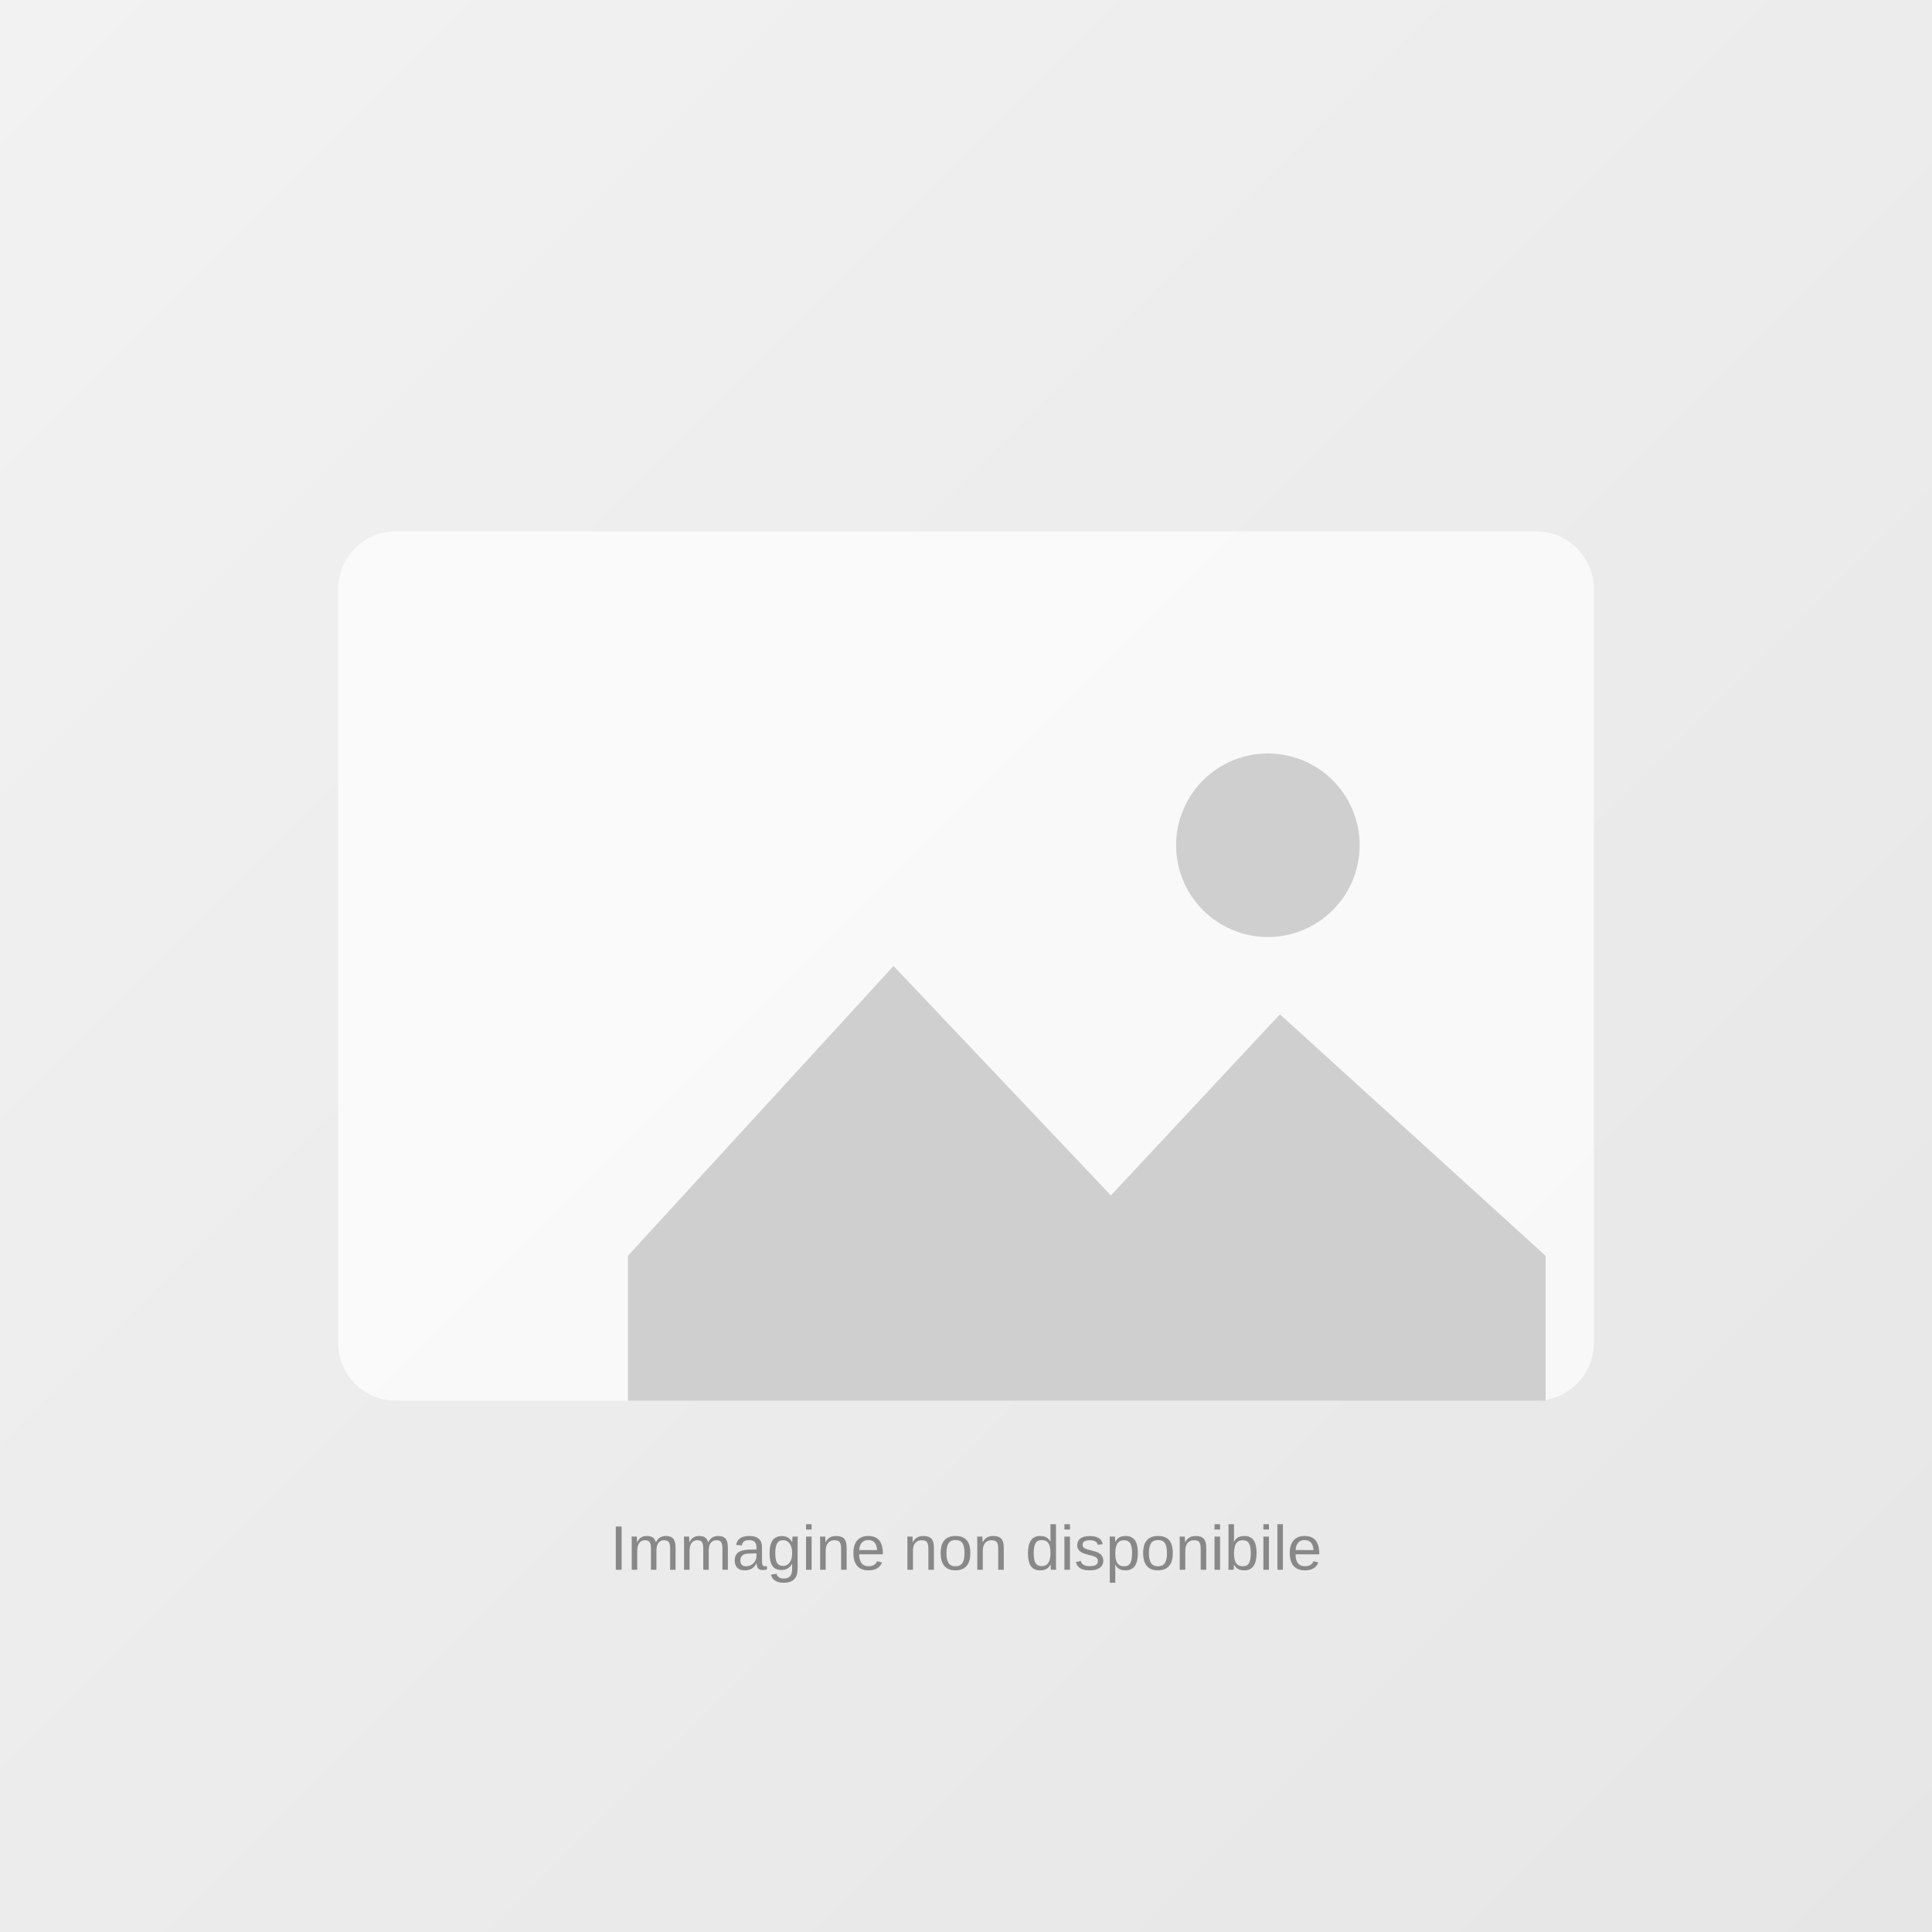
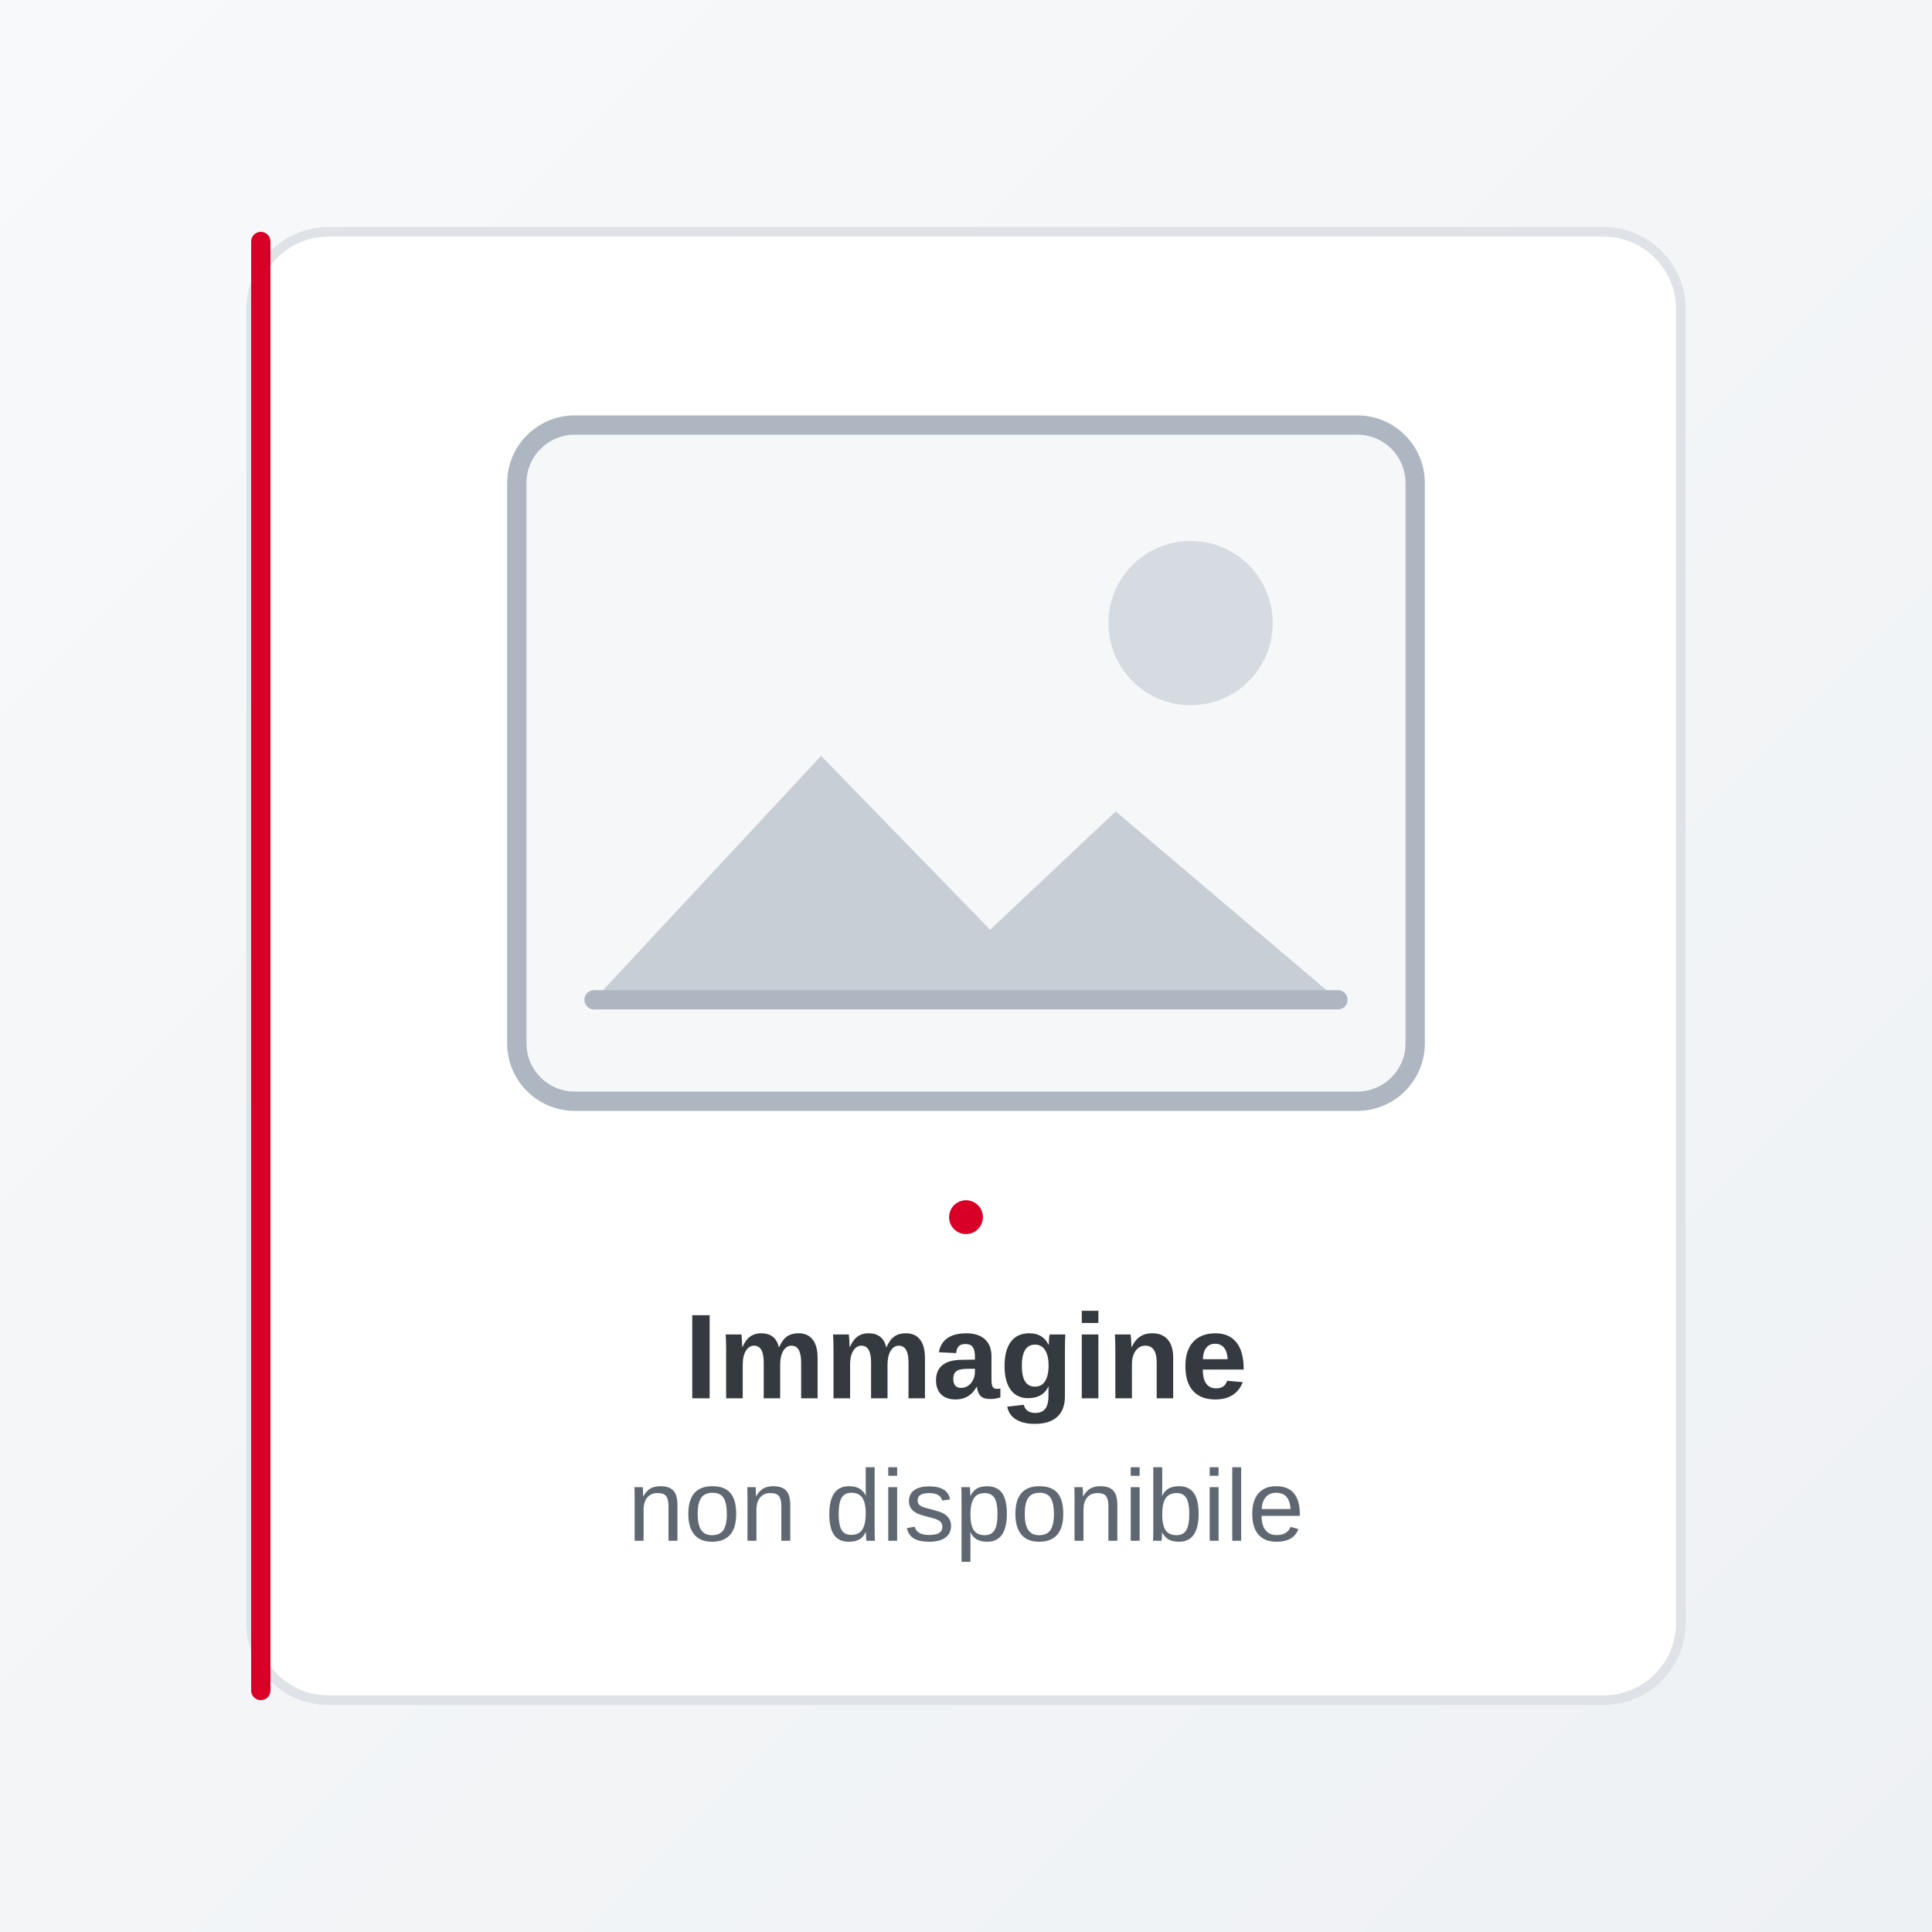
- <svg xmlns="http://www.w3.org/2000/svg" width="800" height="800" viewBox="0 0 800 800" role="img" aria-label="Immagine non disponibile">
+ <svg xmlns="http://www.w3.org/2000/svg" width="800" height="800" viewBox="0 0 800 800" role="img" aria-label="Immagine prodotto non disponibile">
  <defs>
-     <linearGradient id="g" x1="0" y1="0" x2="1" y2="1">
-       <stop offset="0" stop-color="#f2f2f2" />
-       <stop offset="1" stop-color="#e6e6e6" />
+     <linearGradient id="background" x1="0" y1="0" x2="1" y2="1">
+       <stop offset="0" stop-color="#f8f9fa" />
+       <stop offset="1" stop-color="#eef1f4" />
    </linearGradient>
  </defs>
-   <rect width="800" height="800" fill="url(#g)" />
-   <rect x="140" y="220" width="520" height="360" rx="24" fill="#ffffff" opacity="0.7" />
-   <path d="M260 520l110-120 90 95 70-75 110 100v60H260z" fill="#cfcfcf" />
-   <circle cx="525" cy="350" r="38" fill="#cfcfcf" />
-   <text x="400" y="650" text-anchor="middle" font-family="Arial, sans-serif" font-size="26" fill="#888">
-     Immagine non disponibile
-   </text>
+   <rect width="800" height="800" fill="url(#background)" />
+   <rect x="104" y="96" width="592" height="608" rx="32" fill="#ffffff" stroke="#dfe3e8" stroke-width="4" />
+   <rect x="104" y="96" width="8" height="608" rx="4" fill="#D80027" />
+   <rect x="214" y="176" width="372" height="280" rx="24" fill="#f5f7f9" stroke="#aeb7c1" stroke-width="8" />
+   <circle cx="493" cy="258" r="34" fill="#d5dbe1" />
+   <path d="M246 414l94-101 70 72 52-49 92 78z" fill="#c7ced6" />
+   <path d="M246 414h308" fill="none" stroke="#aeb7c1" stroke-width="8" stroke-linecap="round" />
+   <circle cx="400" cy="504" r="7" fill="#D80027" />
+   <text x="400" y="579" text-anchor="middle" font-family="Arial, sans-serif" font-size="50" font-weight="700" fill="#343a40">Immagine</text>
+   <text x="400" y="638" text-anchor="middle" font-family="Arial, sans-serif" font-size="42" fill="#5f6872">non disponibile</text>
</svg>
